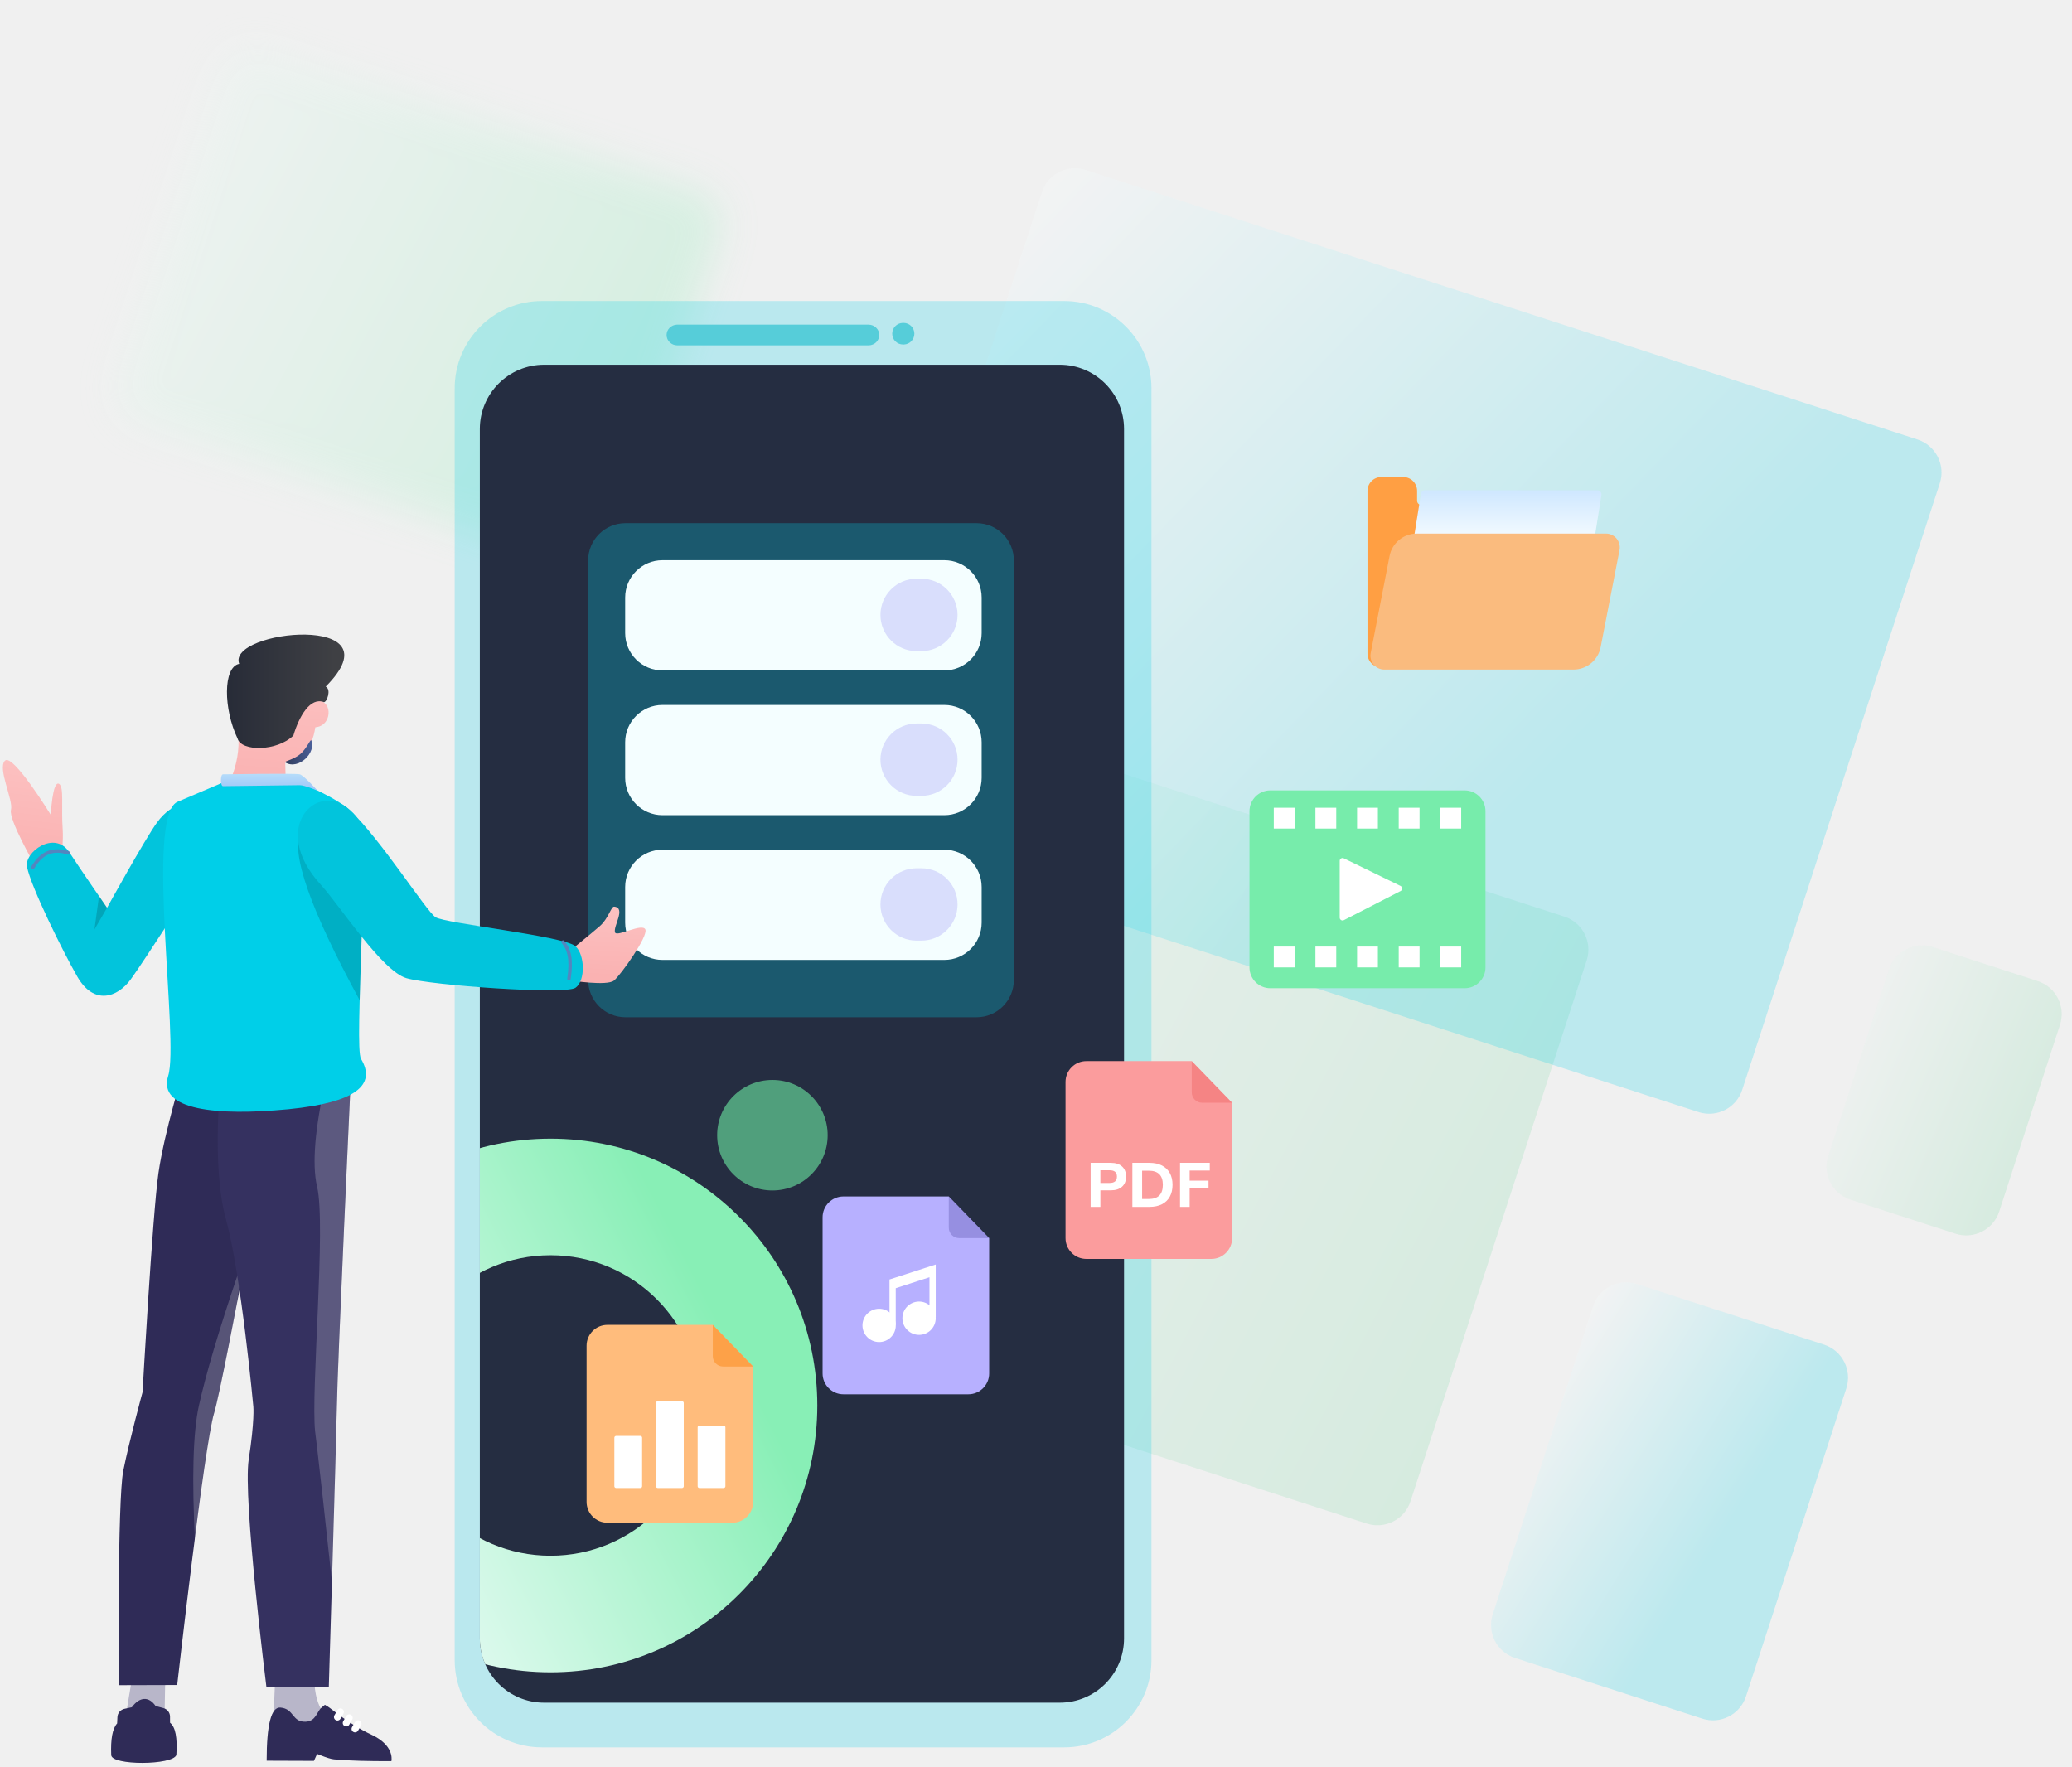
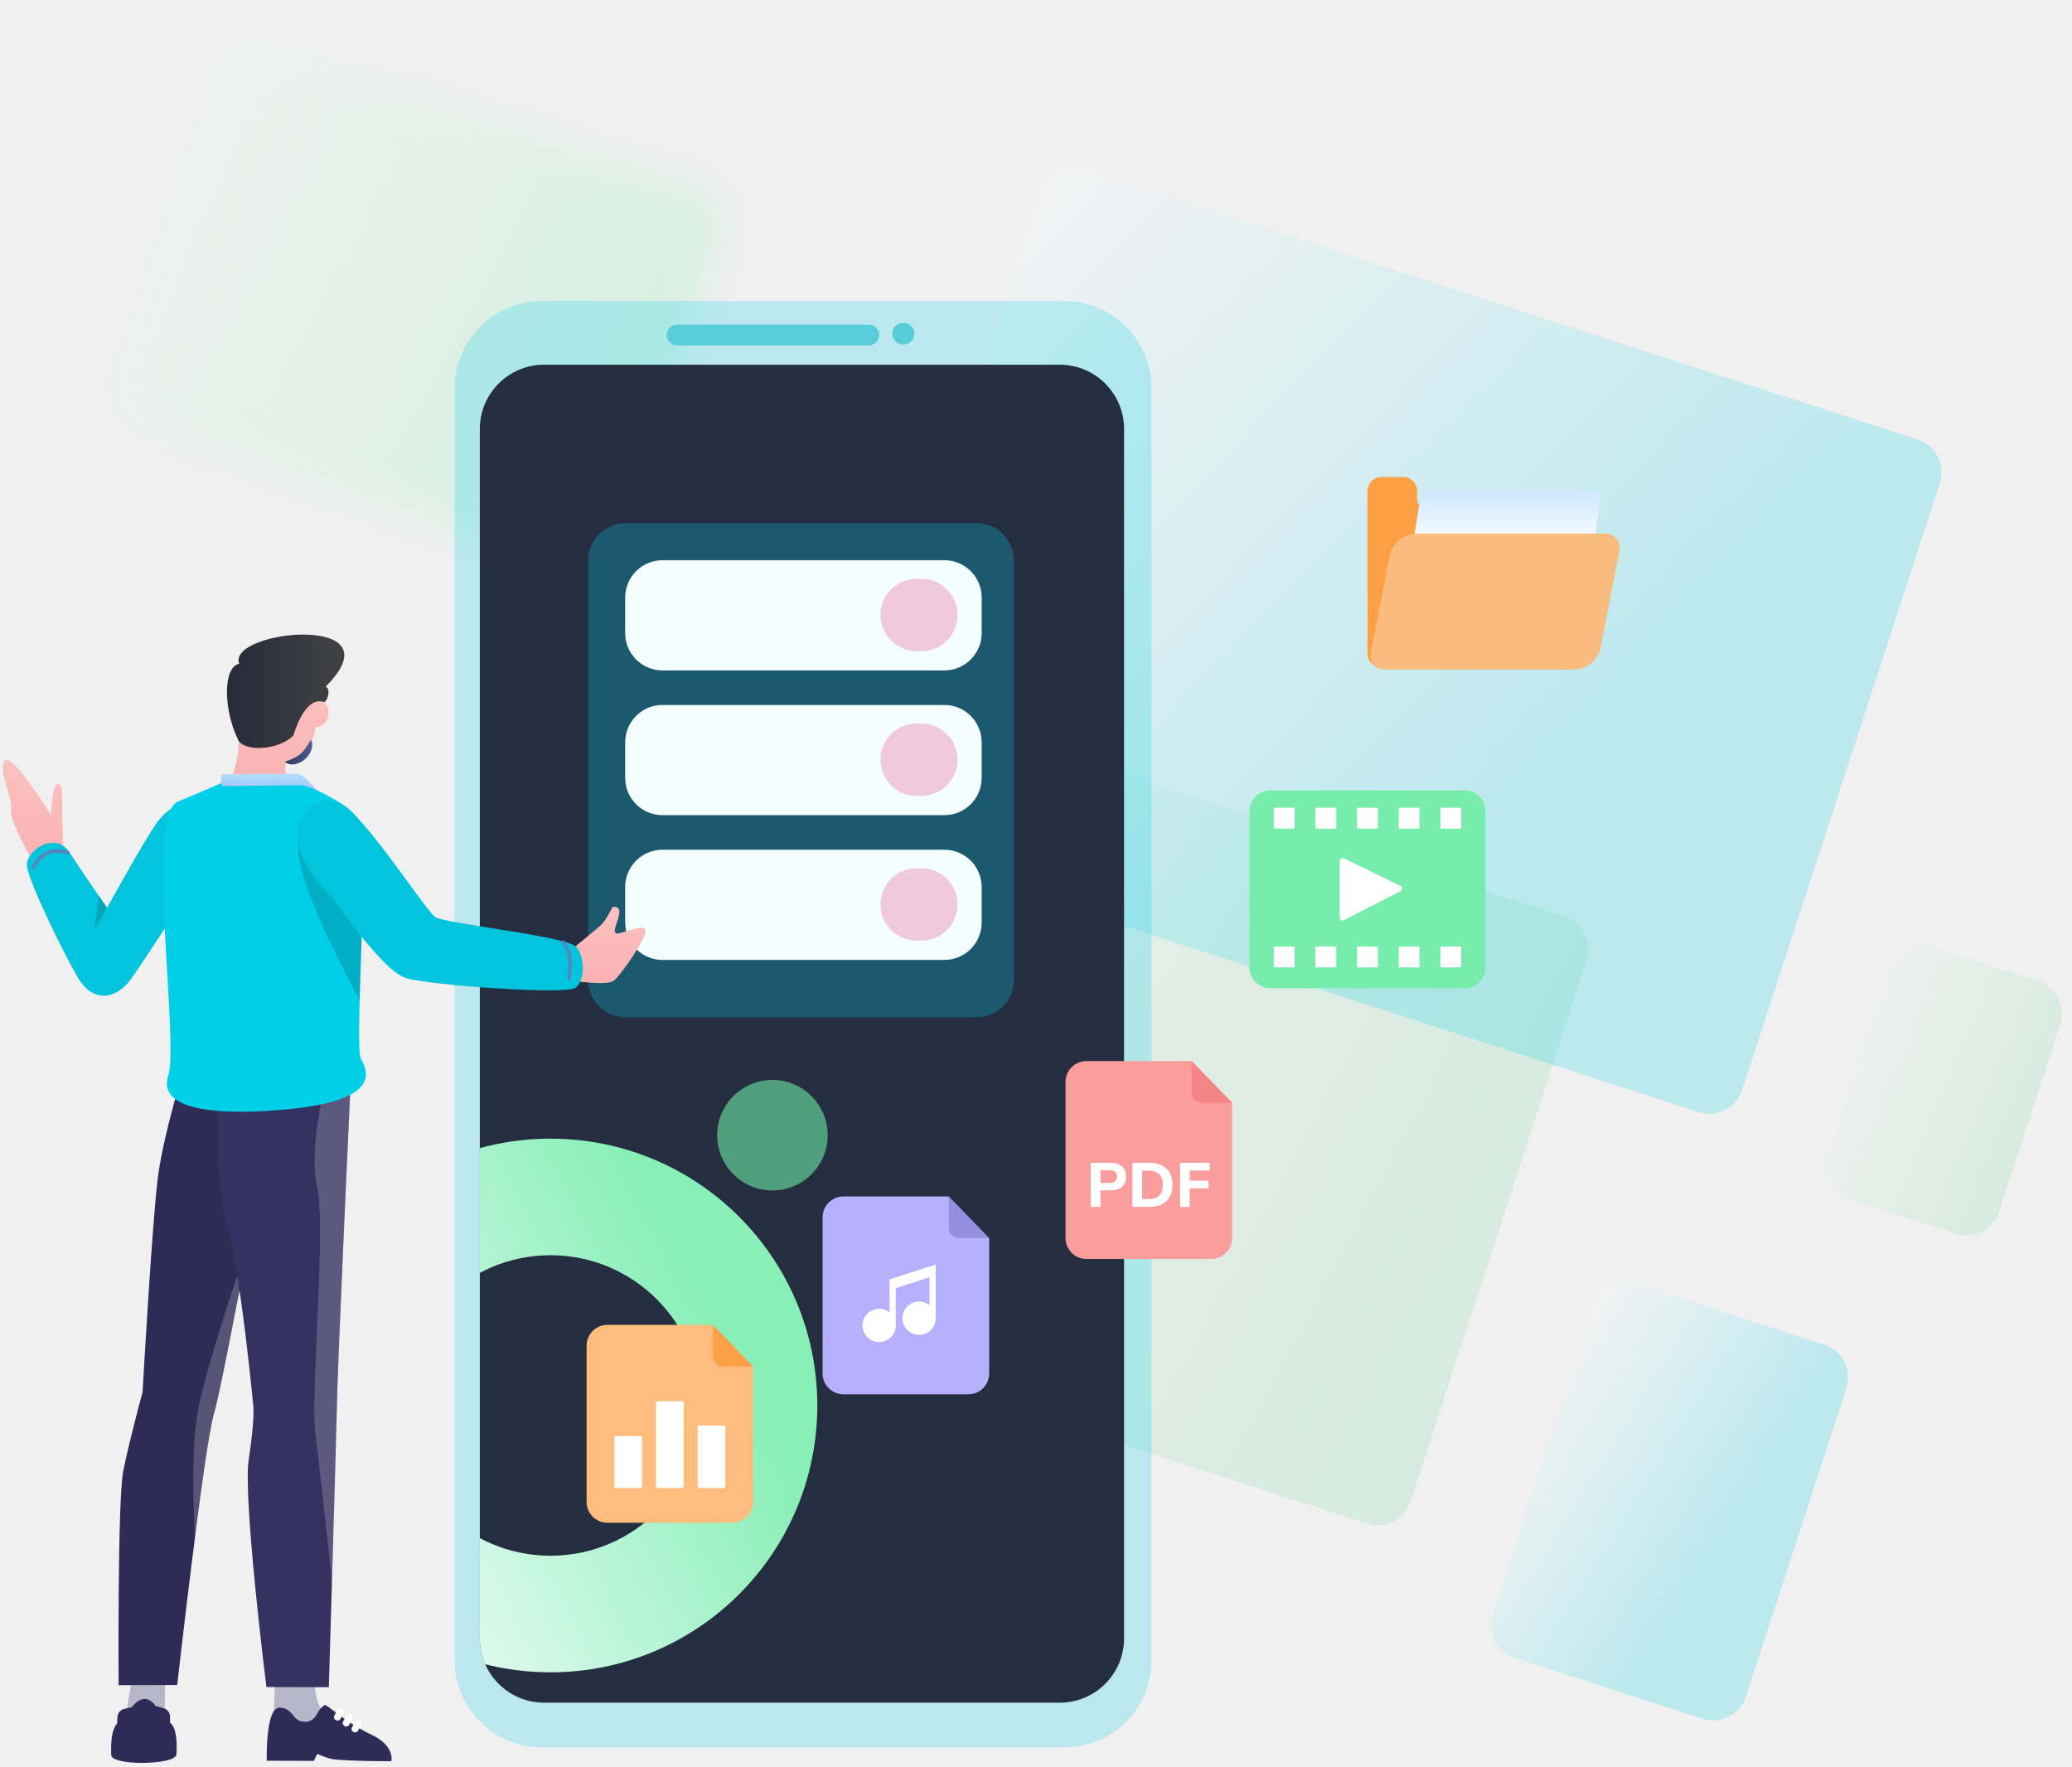
<svg xmlns="http://www.w3.org/2000/svg" width="597" height="509" viewBox="0 0 597 509" fill="none">
  <g id="Illustration">
    <g id="Shape">
      <path id="Rectangle" opacity="0.129" fill-rule="evenodd" clip-rule="evenodd" d="M224.049 201.131C225.758 195.885 231.392 193.014 236.64 194.715L450.75 264.103C456.01 265.808 458.888 271.457 457.175 276.713L406.403 432.568C404.695 437.813 399.06 440.684 393.812 438.983L179.702 369.595C174.443 367.891 171.564 362.242 173.277 356.985L224.049 201.131Z" fill="url(#paint0_linear)" />
      <path id="Rectangle_2" opacity="0.216" fill-rule="evenodd" clip-rule="evenodd" d="M300.198 55.366C301.907 50.121 307.541 47.25 312.79 48.951L552.488 126.631C557.747 128.336 560.626 133.984 558.913 139.241L501.983 314C500.274 319.246 494.64 322.117 489.392 320.416L249.693 242.735C244.434 241.031 241.555 235.382 243.268 230.125L300.198 55.366Z" fill="url(#paint1_linear)" />
      <g id="Rectangle_3" opacity="0.227" filter="url(#filter0_f)">
        <path fill-rule="evenodd" clip-rule="evenodd" d="M63.116 20.796C64.825 15.551 70.459 12.68 75.707 14.381L200.733 54.898C205.992 56.603 208.871 62.252 207.158 67.509L178.249 156.25C176.54 161.496 170.906 164.367 165.658 162.666L40.633 122.148C35.373 120.444 32.495 114.795 34.207 109.538L63.116 20.796Z" fill="url(#paint2_linear)" />
      </g>
      <path id="Rectangle_4" opacity="0.216" fill-rule="evenodd" clip-rule="evenodd" d="M459.01 376.356C460.719 371.11 466.353 368.239 471.601 369.94L525.549 387.423C530.808 389.128 533.686 394.777 531.974 400.034L503.065 488.775C501.356 494.021 495.722 496.891 490.474 495.191L436.526 477.708C431.267 476.003 428.388 470.354 430.101 465.097L459.01 376.356Z" fill="url(#paint3_linear)" />
      <path id="Rectangle_5" opacity="0.129" fill-rule="evenodd" clip-rule="evenodd" d="M544.274 279.284C545.983 274.038 551.617 271.168 556.865 272.869L587.12 282.673C592.38 284.378 595.258 290.027 593.545 295.284L576.03 349.051C574.321 354.297 568.687 357.168 563.439 355.467L533.184 345.662C527.924 343.957 525.046 338.308 526.758 333.052L544.274 279.284Z" fill="url(#paint4_linear)" />
    </g>
    <g id="Cloud Storage">
      <g id="Phone1">
        <path id="Rectangle_6" fill-rule="evenodd" clip-rule="evenodd" d="M131.011 111.871C131.011 97.989 142.265 86.734 156.148 86.734H306.632C320.515 86.734 331.769 97.989 331.769 111.871V478.328C331.769 492.211 320.515 503.465 306.632 503.465H156.148C142.265 503.465 131.011 492.211 131.011 478.328V111.871Z" fill="#00CFE8" fill-opacity="0.225" />
        <g id="Group 52">
          <path id="Rectangle_7" fill-rule="evenodd" clip-rule="evenodd" d="M138.251 123.606C138.251 113.377 146.544 105.084 156.773 105.084H305.349C315.578 105.084 323.87 113.377 323.87 123.606V472.067C323.87 482.296 315.578 490.589 305.349 490.589H156.773C146.544 490.589 138.251 482.296 138.251 472.067V123.606Z" fill="#252D41" />
          <mask id="mask0" mask-type="alpha" maskUnits="userSpaceOnUse" x="138" y="105" width="186" height="386">
            <path id="Rectangle_8" fill-rule="evenodd" clip-rule="evenodd" d="M138.251 123.606C138.251 113.377 146.544 105.084 156.773 105.084H305.349C315.578 105.084 323.87 113.377 323.87 123.606V472.067C323.87 482.296 315.578 490.589 305.349 490.589H156.773C146.544 490.589 138.251 482.296 138.251 472.067V123.606Z" fill="white" />
          </mask>
          <g mask="url(#mask0)">
            <ellipse id="Oval" cx="222.555" cy="327.082" rx="15.921" ry="15.924" fill="#68DE9E" fill-opacity="0.642" />
            <path id="Oval_2" fill-rule="evenodd" clip-rule="evenodd" d="M158.623 328.077C201.076 328.077 235.491 362.498 235.491 404.958C235.491 447.419 201.076 481.839 158.623 481.839C116.171 481.839 81.756 447.419 81.756 404.958C81.756 362.498 116.171 328.077 158.623 328.077ZM158.623 361.666C134.718 361.666 115.339 381.048 115.339 404.958C115.339 428.868 134.718 448.251 158.623 448.251C182.529 448.251 201.908 428.868 201.908 404.958C201.908 381.048 182.529 361.666 158.623 361.666Z" fill="url(#paint5_linear)" />
          </g>
        </g>
        <path id="Path" d="M250.232 93.532C251.95 93.532 253.342 94.869 253.342 96.518C253.342 98.13 252.011 99.444 250.346 99.502L250.232 99.504H195.17C193.453 99.504 192.061 98.167 192.061 96.518C192.061 94.906 193.392 93.592 195.056 93.534L195.17 93.532H250.232Z" fill="#56CDD9" />
        <path id="Path_2" d="M260.346 93.035C262.063 93.035 263.455 94.427 263.455 96.145C263.455 97.824 262.124 99.193 260.46 99.253L260.346 99.255H260.183C258.465 99.255 257.073 97.862 257.073 96.145C257.073 94.465 258.404 93.097 260.069 93.037L260.183 93.035H260.346Z" fill="#56CDD9" />
      </g>
      <g id="Group 28">
        <path id="Rectangle_9" fill-rule="evenodd" clip-rule="evenodd" d="M307.011 311.734C307.011 308.421 309.697 305.734 313.011 305.734H343.375L355.011 317.734V356.734C355.011 360.048 352.324 362.734 349.011 362.734H313.011C309.697 362.734 307.011 360.048 307.011 356.734V311.734Z" fill="#FB9C9D" />
        <path id="PDF" fill-rule="evenodd" clip-rule="evenodd" d="M317.052 347.734V342.964H320.076C321.456 342.964 322.53 342.616 323.298 341.92C324.066 341.224 324.45 340.252 324.45 339.004C324.45 337.756 324.066 336.784 323.298 336.088C322.53 335.392 321.456 335.044 320.076 335.044V335.044H314.244V347.734H317.052ZM319.716 340.84H317.052V337.186H319.716C320.424 337.186 320.952 337.336 321.3 337.636C321.648 337.936 321.822 338.398 321.822 339.022C321.822 340.234 321.12 340.84 319.716 340.84V340.84ZM331.2 347.734C332.592 347.734 333.786 347.482 334.782 346.978C335.778 346.474 336.537 345.745 337.059 344.791C337.581 343.837 337.842 342.7 337.842 341.38C337.842 340.06 337.578 338.926 337.05 337.978C336.522 337.03 335.76 336.304 334.764 335.8C333.768 335.296 332.58 335.044 331.2 335.044V335.044H326.268V347.734H331.2ZM331.002 345.466H329.076V337.312H331.002C333.702 337.312 335.052 338.668 335.052 341.38C335.052 344.104 333.702 345.466 331.002 345.466V345.466ZM342.774 347.734V342.388H348.21V340.174H342.774V337.258H348.57V335.044H340.002V347.734H342.774Z" fill="white" />
        <path id="Path_3" opacity="0.34" d="M355.011 317.734H346.375C344.718 317.734 343.375 316.391 343.375 314.734V305.734L355.011 317.734Z" fill="#EA5455" />
      </g>
      <g id="Group 28_2">
        <path id="Rectangle_10" fill-rule="evenodd" clip-rule="evenodd" d="M169.011 387.734C169.011 384.421 171.697 381.734 175.011 381.734H205.375L217.011 393.734V432.734C217.011 436.048 214.324 438.734 211.011 438.734H175.011C171.697 438.734 169.011 436.048 169.011 432.734V387.734Z" fill="#FFBC7C" />
        <path id="Rectangle_11" fill-rule="evenodd" clip-rule="evenodd" d="M177.011 414.234C177.011 413.958 177.235 413.734 177.511 413.734H184.511C184.787 413.734 185.011 413.958 185.011 414.234V428.234C185.011 428.511 184.787 428.734 184.511 428.734H177.511C177.235 428.734 177.011 428.511 177.011 428.234V414.234Z" fill="white" />
        <path id="Rectangle_12" fill-rule="evenodd" clip-rule="evenodd" d="M189.011 404.234C189.011 403.958 189.235 403.734 189.511 403.734H196.511C196.787 403.734 197.011 403.958 197.011 404.234V428.234C197.011 428.511 196.787 428.734 196.511 428.734H189.511C189.235 428.734 189.011 428.511 189.011 428.234V404.234Z" fill="white" />
        <path id="Rectangle_13" fill-rule="evenodd" clip-rule="evenodd" d="M201.011 411.234C201.011 410.958 201.235 410.734 201.511 410.734H208.511C208.787 410.734 209.011 410.958 209.011 411.234V428.234C209.011 428.511 208.787 428.734 208.511 428.734H201.511C201.235 428.734 201.011 428.511 201.011 428.234V411.234Z" fill="white" />
        <path id="Path_4" opacity="0.733" d="M217.011 393.734H208.375C206.718 393.734 205.375 392.391 205.375 390.734V381.734L217.011 393.734Z" fill="#FC9735" />
      </g>
      <g id="Group 28_3">
        <path id="Rectangle_14" fill-rule="evenodd" clip-rule="evenodd" d="M237.011 350.734C237.011 347.421 239.697 344.734 243.011 344.734H273.375L285.011 356.734V395.734C285.011 399.048 282.324 401.734 279.011 401.734H243.011C239.697 401.734 237.011 399.048 237.011 395.734V350.734Z" fill="#B7B0FF" />
        <g id="Group 31">
          <circle id="Oval_3" cx="253.302" cy="381.884" r="4.8" fill="white" />
          <circle id="Oval_4" cx="264.811" cy="379.813" r="4.8" fill="white" />
          <path id="Path_5" fill-rule="evenodd" clip-rule="evenodd" d="M269.611 364.338V379.451H267.811L267.81 368.012L258.088 371.164V381.74H256.288L256.289 368.655L269.611 364.338Z" fill="white" />
        </g>
        <path id="Path_6" opacity="0.34" d="M285.011 356.734H276.375C274.718 356.734 273.375 355.391 273.375 353.734V344.734L285.011 356.734Z" fill="#564EA6" />
      </g>
      <g id="Group 73">
        <path id="Rectangle_15" opacity="0.273" fill-rule="evenodd" clip-rule="evenodd" d="M292.122 161.486C292.122 155.548 287.308 150.734 281.37 150.734H180.215C174.277 150.734 169.463 155.548 169.463 161.486V282.347C169.463 288.285 174.277 293.099 180.215 293.099H281.37C287.308 293.099 292.122 288.285 292.122 282.347V161.486Z" fill="#00CFE8" />
        <path id="Rectangle_16" fill-rule="evenodd" clip-rule="evenodd" d="M282.845 172.164C282.845 166.225 278.031 161.412 272.093 161.412H190.881C184.943 161.412 180.129 166.225 180.129 172.164V182.414C180.129 188.352 184.943 193.166 190.881 193.166H272.093C278.031 193.166 282.845 188.352 282.845 182.414V172.164Z" fill="#F4FEFF" />
-         <path id="Rectangle_17" fill-rule="evenodd" clip-rule="evenodd" d="M275.9 177.178C275.9 171.419 271.232 166.75 265.473 166.75H264.107C258.348 166.75 253.68 171.419 253.68 177.178V177.178C253.68 182.936 258.348 187.605 264.107 187.605H265.473C271.232 187.605 275.9 182.936 275.9 177.178V177.178Z" fill="#7367F0" fill-opacity="0.21" />
+         <path id="Rectangle_17" fill-rule="evenodd" clip-rule="evenodd" d="M275.9 177.178C275.9 171.419 271.232 166.75 265.473 166.75H264.107C258.348 166.75 253.68 171.419 253.68 177.178V177.178C253.68 182.936 258.348 187.605 264.107 187.605H265.473C271.232 187.605 275.9 182.936 275.9 177.178V177.178Z" fill="#df074c" fill-opacity="0.21" />
        <path id="Rectangle_18" fill-rule="evenodd" clip-rule="evenodd" d="M282.845 213.872C282.845 207.934 278.031 203.12 272.093 203.12H190.881C184.943 203.12 180.129 207.934 180.129 213.872V224.122C180.129 230.06 184.943 234.874 190.881 234.874H272.093C278.031 234.874 282.845 230.06 282.845 224.122V213.872Z" fill="#F4FEFF" />
-         <path id="Rectangle_19" fill-rule="evenodd" clip-rule="evenodd" d="M275.9 218.886C275.9 213.127 271.232 208.459 265.473 208.459H264.107C258.348 208.459 253.68 213.127 253.68 218.886V218.886C253.68 224.645 258.348 229.313 264.107 229.313H265.473C271.232 229.313 275.9 224.645 275.9 218.886V218.886Z" fill="#7367F0" fill-opacity="0.21" />
+         <path id="Rectangle_19" fill-rule="evenodd" clip-rule="evenodd" d="M275.9 218.886C275.9 213.127 271.232 208.459 265.473 208.459H264.107C258.348 208.459 253.68 213.127 253.68 218.886V218.886C253.68 224.645 258.348 229.313 264.107 229.313H265.473C271.232 229.313 275.9 224.645 275.9 218.886V218.886Z" fill="#df074c" fill-opacity="0.21" />
        <path id="Rectangle_20" fill-rule="evenodd" clip-rule="evenodd" d="M282.845 255.58C282.845 249.642 278.031 244.828 272.093 244.828H190.881C184.943 244.828 180.129 249.642 180.129 255.58V265.83C180.129 271.768 184.943 276.582 190.881 276.582H272.093C278.031 276.582 282.845 271.768 282.845 265.83V255.58Z" fill="#F4FEFF" />
-         <path id="Rectangle_21" fill-rule="evenodd" clip-rule="evenodd" d="M275.9 260.594C275.9 254.835 271.232 250.167 265.473 250.167H264.107C258.348 250.167 253.68 254.835 253.68 260.594V260.594C253.68 266.353 258.348 271.021 264.107 271.021H265.473C271.232 271.021 275.9 266.353 275.9 260.594V260.594Z" fill="#7367F0" fill-opacity="0.21" />
+         <path id="Rectangle_21" fill-rule="evenodd" clip-rule="evenodd" d="M275.9 260.594C275.9 254.835 271.232 250.167 265.473 250.167H264.107C258.348 250.167 253.68 254.835 253.68 260.594V260.594C253.68 266.353 258.348 271.021 264.107 271.021H265.473C271.232 271.021 275.9 266.353 275.9 260.594V260.594Z" fill="#df074c" fill-opacity="0.21" />
      </g>
      <g id="Group 37">
        <path id="Rectangle_22" fill-rule="evenodd" clip-rule="evenodd" d="M394.011 141.44C394.011 139.231 395.802 137.44 398.011 137.44L404.306 137.44C406.515 137.44 408.306 139.231 408.306 141.44V144.274C408.306 144.947 408.852 145.493 409.526 145.493H454.937C457.146 145.493 458.937 147.284 458.937 149.493V188.307C458.937 190.517 457.146 192.307 454.937 192.307H398.011C395.802 192.307 394.011 190.517 394.011 188.307V141.44Z" fill="#FF9F43" />
        <path id="Rectangle_23" fill-rule="evenodd" clip-rule="evenodd" d="M409.413 142.277C409.508 141.686 410.018 141.25 410.618 141.25H460.212C460.962 141.25 461.534 141.921 461.416 142.662L453.965 189.375C453.871 189.967 453.36 190.402 452.761 190.402H403.166C402.416 190.402 401.844 189.732 401.962 188.991L409.413 142.277Z" fill="url(#paint6_linear)" />
        <path id="Rectangle_24" fill-rule="evenodd" clip-rule="evenodd" d="M462.705 153.733C465.221 153.733 467.112 156.027 466.632 158.496L461.196 186.453C460.465 190.212 457.172 192.926 453.343 192.926H398.863C396.348 192.926 394.457 190.632 394.937 188.163L400.373 160.206C401.104 156.447 404.396 153.733 408.226 153.733L462.705 153.733Z" fill="#FABB7E" />
      </g>
      <g id="Group 28_4">
        <path id="Rectangle_25" fill-rule="evenodd" clip-rule="evenodd" d="M360.011 233.734C360.011 230.421 362.697 227.734 366.011 227.734H422.011C425.324 227.734 428.011 230.421 428.011 233.734V278.734C428.011 282.048 425.324 284.734 422.011 284.734H366.011C362.697 284.734 360.011 282.048 360.011 278.734V233.734Z" fill="#77ECAB" />
        <path id="Path 6" fill-rule="evenodd" clip-rule="evenodd" d="M387.185 247.306C386.642 247.042 386.011 247.437 386.011 248.04V264.398C386.011 265.008 386.657 265.403 387.2 265.124L403.558 256.729C404.156 256.422 404.147 255.563 403.542 255.269L387.185 247.306Z" fill="white" />
        <rect id="Rectangle_26" x="367.011" y="232.734" width="6" height="6" fill="white" />
        <rect id="Rectangle_27" x="379.011" y="232.734" width="6" height="6" fill="white" />
        <rect id="Rectangle_28" x="391.011" y="232.734" width="6" height="6" fill="white" />
        <rect id="Rectangle_29" x="403.011" y="232.734" width="6" height="6" fill="white" />
        <rect id="Rectangle_30" x="415.011" y="232.734" width="6" height="6" fill="white" />
        <rect id="Rectangle_31" x="367.011" y="272.734" width="6" height="6" fill="white" />
        <rect id="Rectangle_32" x="379.011" y="272.734" width="6" height="6" fill="white" />
        <rect id="Rectangle_33" x="391.011" y="272.734" width="6" height="6" fill="white" />
        <rect id="Rectangle_34" x="403.011" y="272.734" width="6" height="6" fill="white" />
        <rect id="Rectangle_35" x="415.011" y="272.734" width="6" height="6" fill="white" />
      </g>
      <g id="Men3.6">
        <g id="RLeg">
          <path id="Path_7" fill-rule="evenodd" clip-rule="evenodd" d="M38.426 481.193L34.822 502.949L47.251 502.883L47.671 480.852L38.426 481.193Z" fill="#B8B6C9" />
          <path id="Path_8" fill-rule="evenodd" clip-rule="evenodd" d="M33.836 494.736L33.748 496.569C32.421 498.036 31.853 501.069 32.046 505.667C32.046 508.743 49.827 508.652 50.814 505.667C51.151 500.677 50.546 497.579 49 496.373L48.99 494.603C48.984 493.454 48.207 492.452 47.092 492.154L44.841 491.552C42.899 488.729 40.253 488.829 37.985 491.905L35.853 492.365C34.719 492.611 33.891 493.583 33.836 494.736Z" fill="#2F2B57" />
          <path id="Path_9" fill-rule="evenodd" clip-rule="evenodd" d="M80.577 309.683C80.577 309.683 64.507 397.964 61.69 407.157C58.872 416.35 51.057 485.495 51.057 485.495L34.178 485.543C34.178 485.543 33.818 432.316 35.523 423.761C37.228 415.207 41.077 401.119 41.077 401.119C41.077 401.119 43.937 349.974 45.648 338.043C47.358 326.112 52.849 308.428 52.849 308.428L80.577 309.683Z" fill="#2F2B57" />
          <path id="Path_10" fill-rule="evenodd" clip-rule="evenodd" d="M68.347 375.171L69.889 363.155L68.76 366.464C63.143 383.038 59.323 395.903 57.301 405.06C55.6 412.766 55.242 426.07 56.228 444.971L57.349 435.709C58.965 422.593 60.536 411.082 61.647 407.298L61.757 406.931C62.8 403.336 65.401 390.446 68.347 375.171Z" fill="white" fill-opacity="0.192" />
        </g>
        <g id="LLeg">
          <path id="Path_11" fill-rule="evenodd" clip-rule="evenodd" d="M79.252 484.285L90.596 484.361L90.599 484.679C90.636 486.241 91.062 493.131 95.617 495.776L96.526 496.312C101.655 499.385 108.751 504.328 108.751 504.328L78.386 505.361L79.252 484.285Z" fill="#B8B6C9" />
          <path id="Path_12" fill-rule="evenodd" clip-rule="evenodd" d="M80.822 492.002C78.162 491.757 76.832 496.859 76.832 507.308L90.45 507.358L91.373 505.361L92.24 505.709C94.086 506.435 95.398 506.835 96.174 506.911L96.895 506.977C100.713 507.306 106.004 507.461 112.769 507.44L112.791 507.323C112.906 506.615 113.209 502.834 107.329 499.961L107.053 499.829C100.349 496.688 95.438 492.252 94.377 491.662L94.325 491.634C93.375 491.167 93.995 490.903 92.645 492.002C91.295 493.1 91.073 495.987 88.014 496.078C84.078 496.195 84.811 492.369 80.822 492.002Z" fill="#2F2B57" />
          <path id="Path_13" fill-rule="evenodd" clip-rule="evenodd" d="M65.102 351.291C69.453 366.979 72.999 405.29 72.999 405.29C72.999 405.29 73.4 409.326 71.666 420.506C69.933 431.686 76.763 486.088 76.763 486.088L94.739 486.124C94.739 486.124 96.956 413.041 97.061 405.354C97.225 393.369 101.112 310.273 101.112 310.273L63.726 309.422C63.726 309.422 60.751 335.602 65.102 351.291Z" fill="#353160" />
          <path id="Path_14" fill-rule="evenodd" clip-rule="evenodd" d="M91.315 341.72L91.385 342.027C93.968 352.887 89.539 401.015 90.8 412.459L91.302 416.553C92.178 423.91 93.662 437.323 95.751 456.791L96.204 440.495C96.621 425.009 96.974 410.437 97.051 406.005L97.061 405.354C97.225 393.369 101.112 310.274 101.112 310.274L94.118 310.115L93.812 311.459C90.725 325.228 89.892 335.315 91.315 341.72V341.72Z" fill="white" fill-opacity="0.192" />
          <path id="Path 47" d="M97.224 494.737L98.085 493.244" stroke="white" stroke-width="2" stroke-linecap="round" />
          <path id="Path 47_2" d="M99.761 496.443L100.622 494.95" stroke="white" stroke-width="2" stroke-linecap="round" />
          <path id="Path 47_3" d="M102.298 498.149L103.158 496.656" stroke="white" stroke-width="2" stroke-linecap="round" />
        </g>
        <g id="Head">
          <path id="Path_15" fill-rule="evenodd" clip-rule="evenodd" d="M91.976 201.904C95.881 202.331 95.604 209.191 90.851 209.549C89.879 216.162 86.415 219.312 82.19 219.677L82.425 229.679L63.74 229.668C63.74 229.668 69.001 222.602 68.739 212.929C68.477 203.255 68.915 194.168 68.915 194.168L93.116 194.602L91.976 201.904Z" fill="url(#paint7_linear)" />
          <path id="Path_16" fill-rule="evenodd" clip-rule="evenodd" d="M93.85 197.829C95.534 198.642 94.194 202.315 93.341 202.315C89.43 200.769 86.187 206.334 84.539 211.924C79.858 216.513 69.514 216.615 68.445 212.776C64.4 204.367 64.201 192.208 68.922 191.27C65.216 181.498 115.266 176.387 93.85 197.829Z" fill="url(#paint8_linear)" />
          <path id="Path 45" fill-rule="evenodd" clip-rule="evenodd" d="M89.671 213.296C89.479 212.874 88.333 215.759 86.48 217.305C84.562 218.905 81.684 219.373 82.191 219.677C86.081 222.006 91.237 216.729 89.671 213.296Z" fill="url(#paint9_linear)" />
        </g>
        <g id="Group 9">
          <path id="Path_17" fill-rule="evenodd" clip-rule="evenodd" d="M17.512 248.307C17.512 248.307 18.332 242.78 18.072 239.143C17.59 232.416 18.512 226.742 17.022 225.859C15.112 224.727 14.634 234.771 14.634 234.771C14.634 234.771 3.723 217.009 1.448 219.155C-0.826 221.301 3.919 230.635 3.166 233.333C2.414 236.032 9.932 249.086 9.932 249.086L17.512 248.307Z" fill="url(#paint10_linear)" />
          <path id="Path_18" fill-rule="evenodd" clip-rule="evenodd" d="M57.845 251.5C57.845 251.5 41.318 277.207 37.667 282.192C33.837 287.42 27.073 289.736 22.273 281.395C18.028 274.016 8.937 255.539 7.787 249.795C6.929 245.51 15.72 239.122 19.946 245.526C24.172 251.929 30.845 261.558 30.845 261.558C30.845 261.558 41.819 241.677 45.24 236.986C54.466 224.336 68.523 235.695 57.845 251.5Z" fill="#02C4DC" />
          <path id="Path_19" fill-rule="evenodd" clip-rule="evenodd" d="M30.845 261.558L27.213 267.81L28.537 258.16L30.845 261.558Z" fill="black" fill-opacity="0.16" />
          <path id="Path 54" d="M19.639 245.733C15.799 244.519 12.284 245.165 9.478 249.89" stroke="#5386BF" stroke-linecap="round" />
        </g>
        <g id="Group 17">
          <path id="Path_20" fill-rule="evenodd" clip-rule="evenodd" d="M65.765 224.805L85.072 224.93L85.863 225.249C89.047 226.555 100.876 231.64 103.079 235.996C106.761 243.273 101.91 301.581 104.025 305.099C108.486 312.522 102.659 317.64 83.295 319.577L82.704 319.634C62.868 321.525 45.27 319.977 48.464 309.971C51.658 299.965 41.885 235.518 51.049 231.067L65.765 224.805Z" fill="#00CFE8" />
          <path id="Path_21" fill-rule="evenodd" clip-rule="evenodd" d="M86.587 239.572C83.727 245.799 89.408 262.004 103.631 288.188L103.807 282.339C104.272 267.738 104.956 249.941 104.097 240.985C95.114 234.187 89.278 233.715 86.587 239.572Z" fill="black" fill-opacity="0.16" />
          <path id="Rectangle_36" fill-rule="evenodd" clip-rule="evenodd" d="M86.371 223.096C85.17 222.769 65.058 223.096 64.258 223.096C63.459 223.096 63.459 226.514 64.258 226.514C64.747 226.514 70.984 226.421 86.373 226.235C87.761 226.218 91.466 227.788 91.466 227.788C91.466 227.788 87.573 223.424 86.371 223.096Z" fill="url(#paint11_linear)" />
        </g>
        <g id="Group 8">
          <path id="Path_22" fill-rule="evenodd" clip-rule="evenodd" d="M164.395 282.495C164.395 282.495 174.925 284.167 176.911 282.525C178.897 280.884 186.809 269.723 185.945 267.803C185.081 265.883 177.862 269.944 177.247 268.723C176.456 267.154 180.538 261.557 176.961 261.231C176.04 261.147 175.389 264.592 172.795 266.861C170.202 269.13 163.942 274.164 163.942 274.164L164.395 282.495Z" fill="url(#paint12_linear)" />
          <path id="Path_23" fill-rule="evenodd" clip-rule="evenodd" d="M100.761 233.366C109.861 242.024 122.745 262.471 125.491 264.272C128.236 266.073 162.58 269.707 165.814 272.639C168.515 275.089 168.758 282.543 165.814 284.61C162.869 286.678 124.202 283.906 117.11 281.84C110.018 279.774 97.871 260.84 92.445 254.93C77.271 238.403 91.661 224.708 100.761 233.366Z" fill="#02C4DC" />
          <path id="Path 53" d="M162.241 271.439C163.941 273.428 164.799 276.327 163.941 281.991" stroke="#5386BF" stroke-linecap="round" />
        </g>
      </g>
    </g>
  </g>
  <defs>
    <filter id="filter0_f" x="20.241" y="0.302" width="200.882" height="176.442" filterUnits="userSpaceOnUse" color-interpolation-filters="sRGB">
      <feFlood flood-opacity="0" result="BackgroundImageFix" />
      <feBlend mode="normal" in="SourceGraphic" in2="BackgroundImageFix" result="shape" />
      <feGaussianBlur stdDeviation="5.437" result="effect1_foregroundBlur" />
    </filter>
    <linearGradient id="paint0_linear" x1="68.229" y1="395.784" x2="344.215" y2="543.197" gradientUnits="userSpaceOnUse">
      <stop stop-color="#FAFEFF" />
      <stop offset="1" stop-color="#28C76F" />
    </linearGradient>
    <linearGradient id="paint1_linear" x1="167.137" y1="194.207" x2="326.377" y2="347.628" gradientUnits="userSpaceOnUse">
      <stop stop-color="#FAFEFF" />
      <stop offset="1" stop-color="#00CFE8" />
    </linearGradient>
    <linearGradient id="paint2_linear" x1="-31.855" y1="137.056" x2="138.616" y2="228.213" gradientUnits="userSpaceOnUse">
      <stop stop-color="#FAFEFF" />
      <stop offset="1" stop-color="#77ECAB" />
    </linearGradient>
    <linearGradient id="paint3_linear" x1="408.135" y1="456.423" x2="465.347" y2="491.992" gradientUnits="userSpaceOnUse">
      <stop stop-color="#FAFEFF" />
      <stop offset="1" stop-color="#00CFE8" />
    </linearGradient>
    <linearGradient id="paint4_linear" x1="498.344" y1="360.309" x2="559.885" y2="386.659" gradientUnits="userSpaceOnUse">
      <stop stop-color="#FAFEFF" />
      <stop offset="1" stop-color="#28C76F" />
    </linearGradient>
    <linearGradient id="paint5_linear" x1="114.08" y1="508.651" x2="239.749" y2="444.009" gradientUnits="userSpaceOnUse">
      <stop stop-color="#F8FDFF" />
      <stop offset="1" stop-color="#88EFB6" />
    </linearGradient>
    <linearGradient id="paint6_linear" x1="456.573" y1="156.675" x2="456.573" y2="127.744" gradientUnits="userSpaceOnUse">
      <stop stop-color="#F8FDFF" />
      <stop offset="1" stop-color="#AAD4FF" />
    </linearGradient>
    <linearGradient id="paint7_linear" x1="100.036" y1="185.523" x2="96.907" y2="227.81" gradientUnits="userSpaceOnUse">
      <stop stop-color="#FDC6C6" />
      <stop offset="1" stop-color="#FAB2B2" />
    </linearGradient>
    <linearGradient id="paint8_linear" x1="96.431" y1="193.363" x2="58.615" y2="193.363" gradientUnits="userSpaceOnUse">
      <stop stop-color="#3F4044" />
      <stop offset="1" stop-color="#222735" />
    </linearGradient>
    <linearGradient id="paint9_linear" x1="92.418" y1="224.028" x2="77.683" y2="226.341" gradientUnits="userSpaceOnUse">
      <stop stop-color="#4D63A0" />
      <stop offset="1" stop-color="#222735" />
    </linearGradient>
    <linearGradient id="paint10_linear" x1="21.116" y1="211.645" x2="17.121" y2="247.249" gradientUnits="userSpaceOnUse">
      <stop stop-color="#FDC6C6" />
      <stop offset="1" stop-color="#FAB2B2" />
    </linearGradient>
    <linearGradient id="paint11_linear" x1="142.374" y1="216.056" x2="142.318" y2="239.819" gradientUnits="userSpaceOnUse">
      <stop stop-color="#D7FFFF" />
      <stop offset="1" stop-color="#648BF0" />
    </linearGradient>
    <linearGradient id="paint12_linear" x1="189.83" y1="255.87" x2="188.141" y2="282.123" gradientUnits="userSpaceOnUse">
      <stop stop-color="#FDC6C6" />
      <stop offset="1" stop-color="#FAB2B2" />
    </linearGradient>
  </defs>
</svg>
